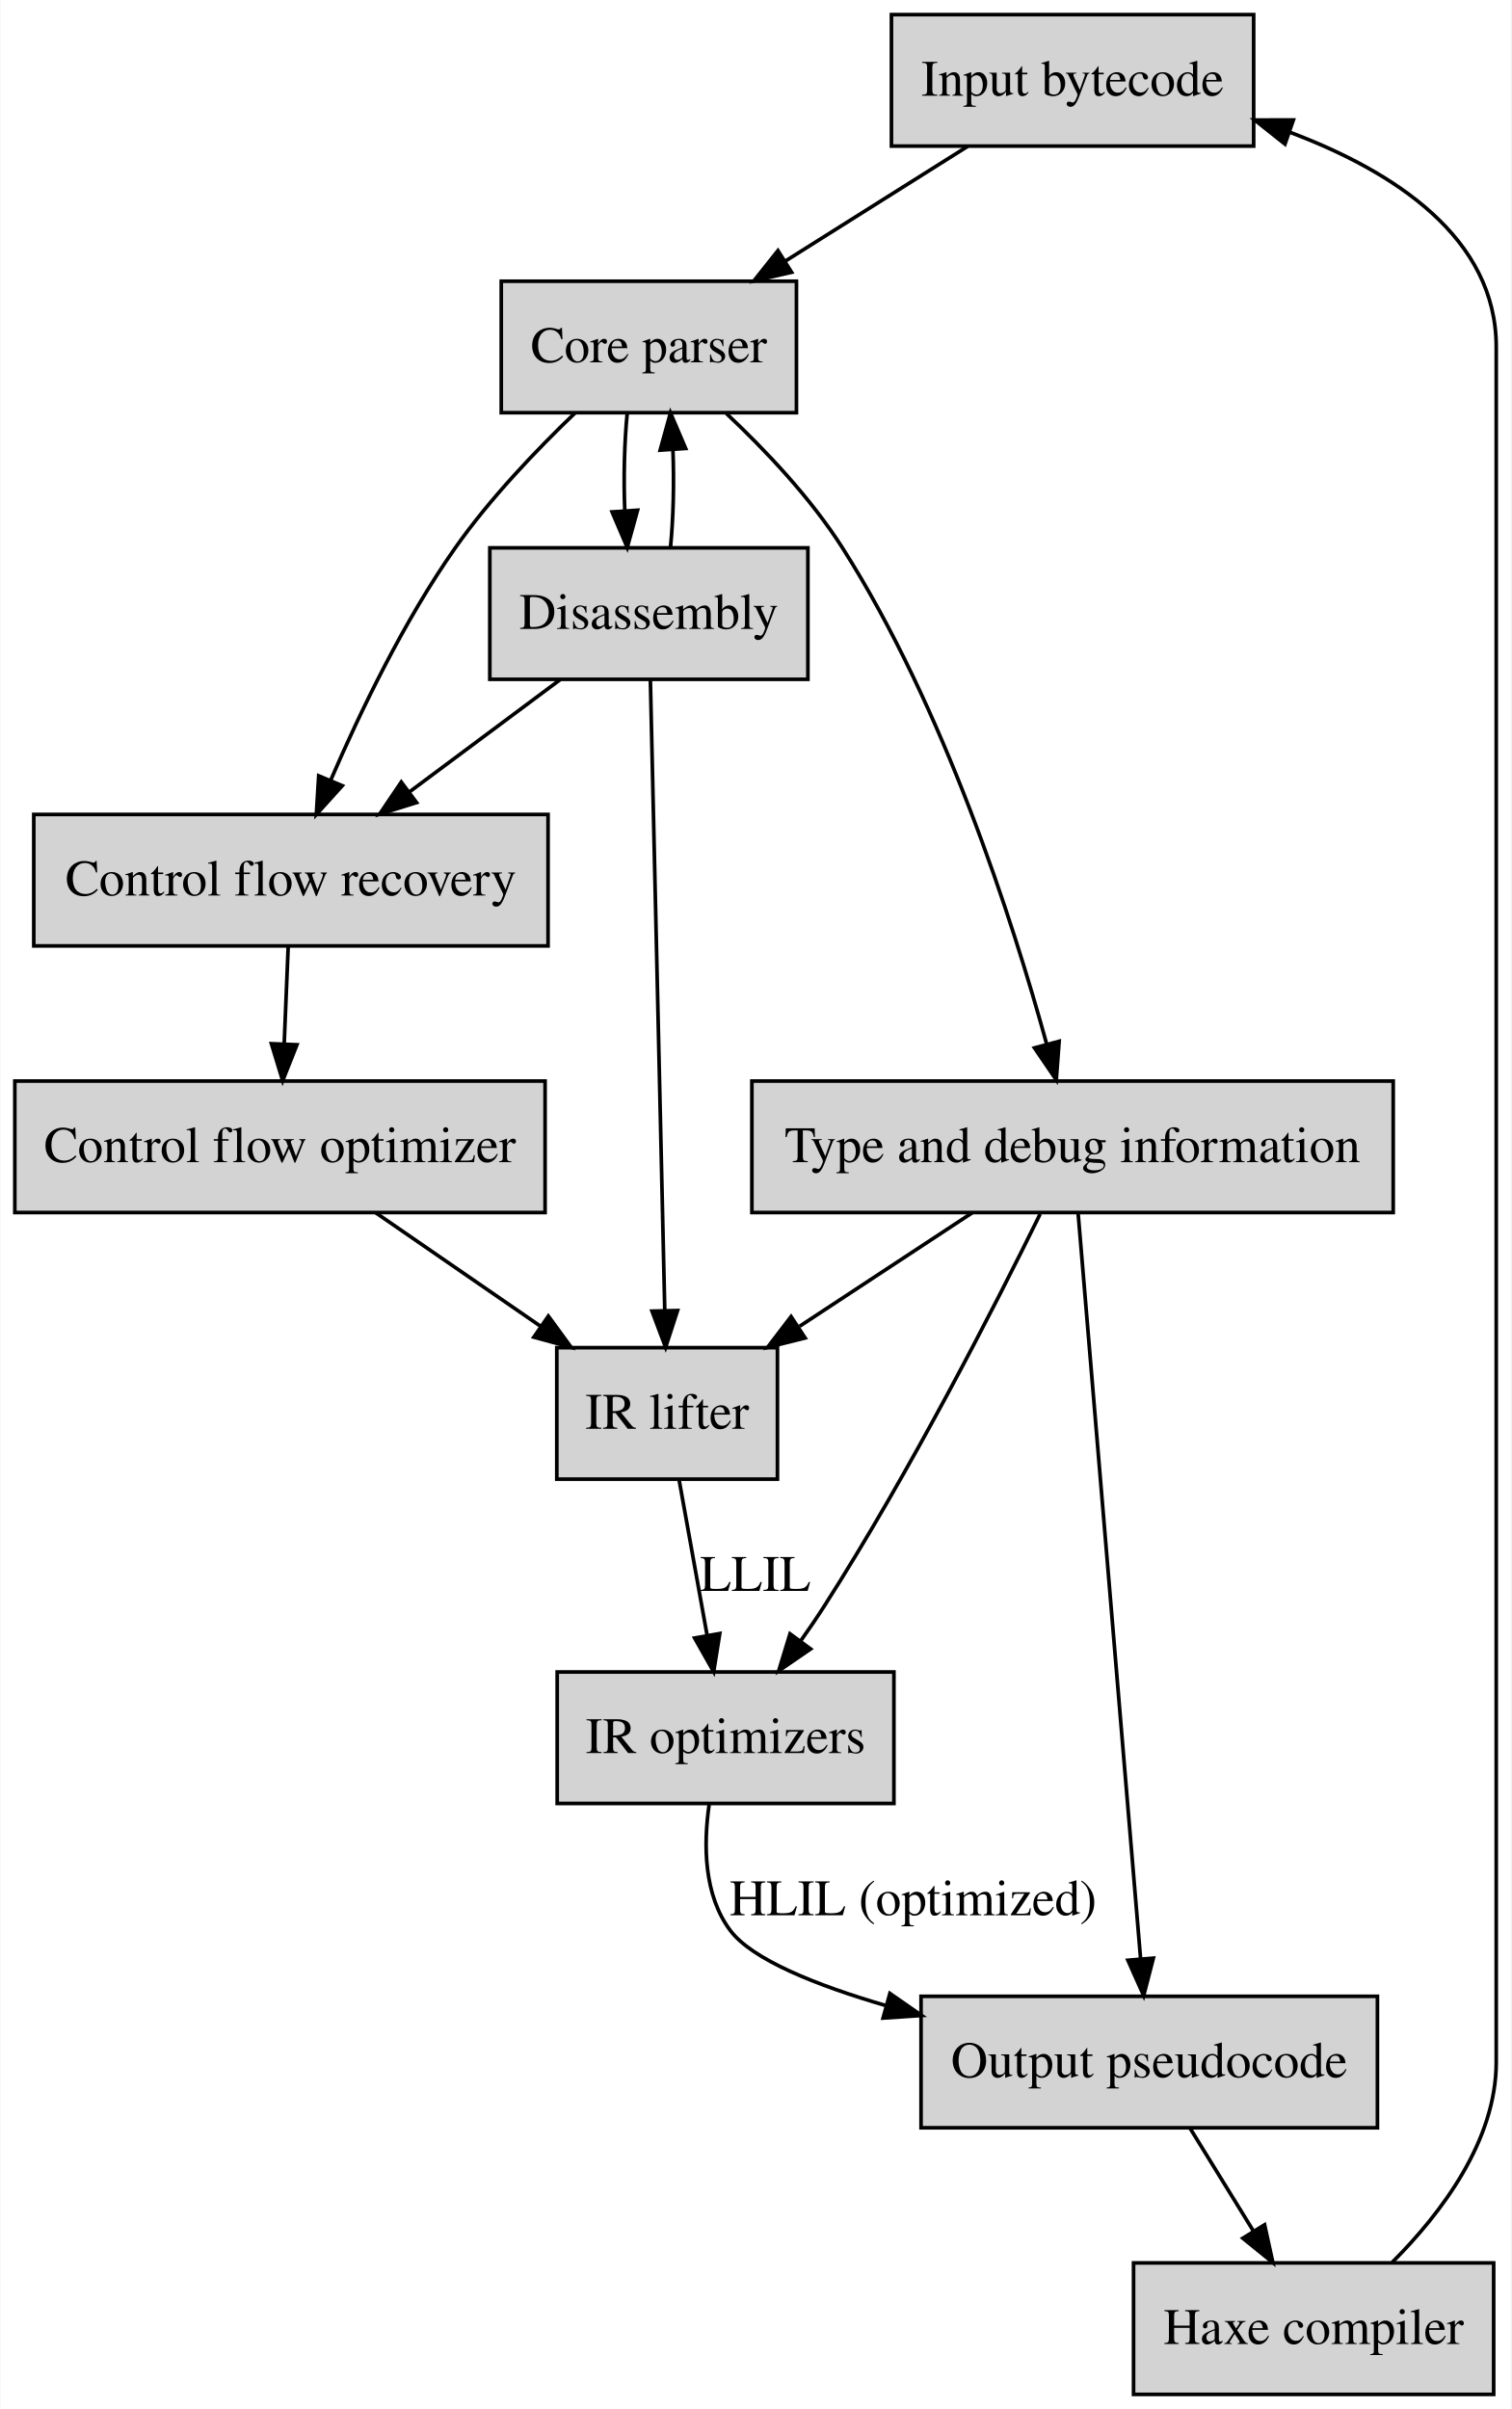
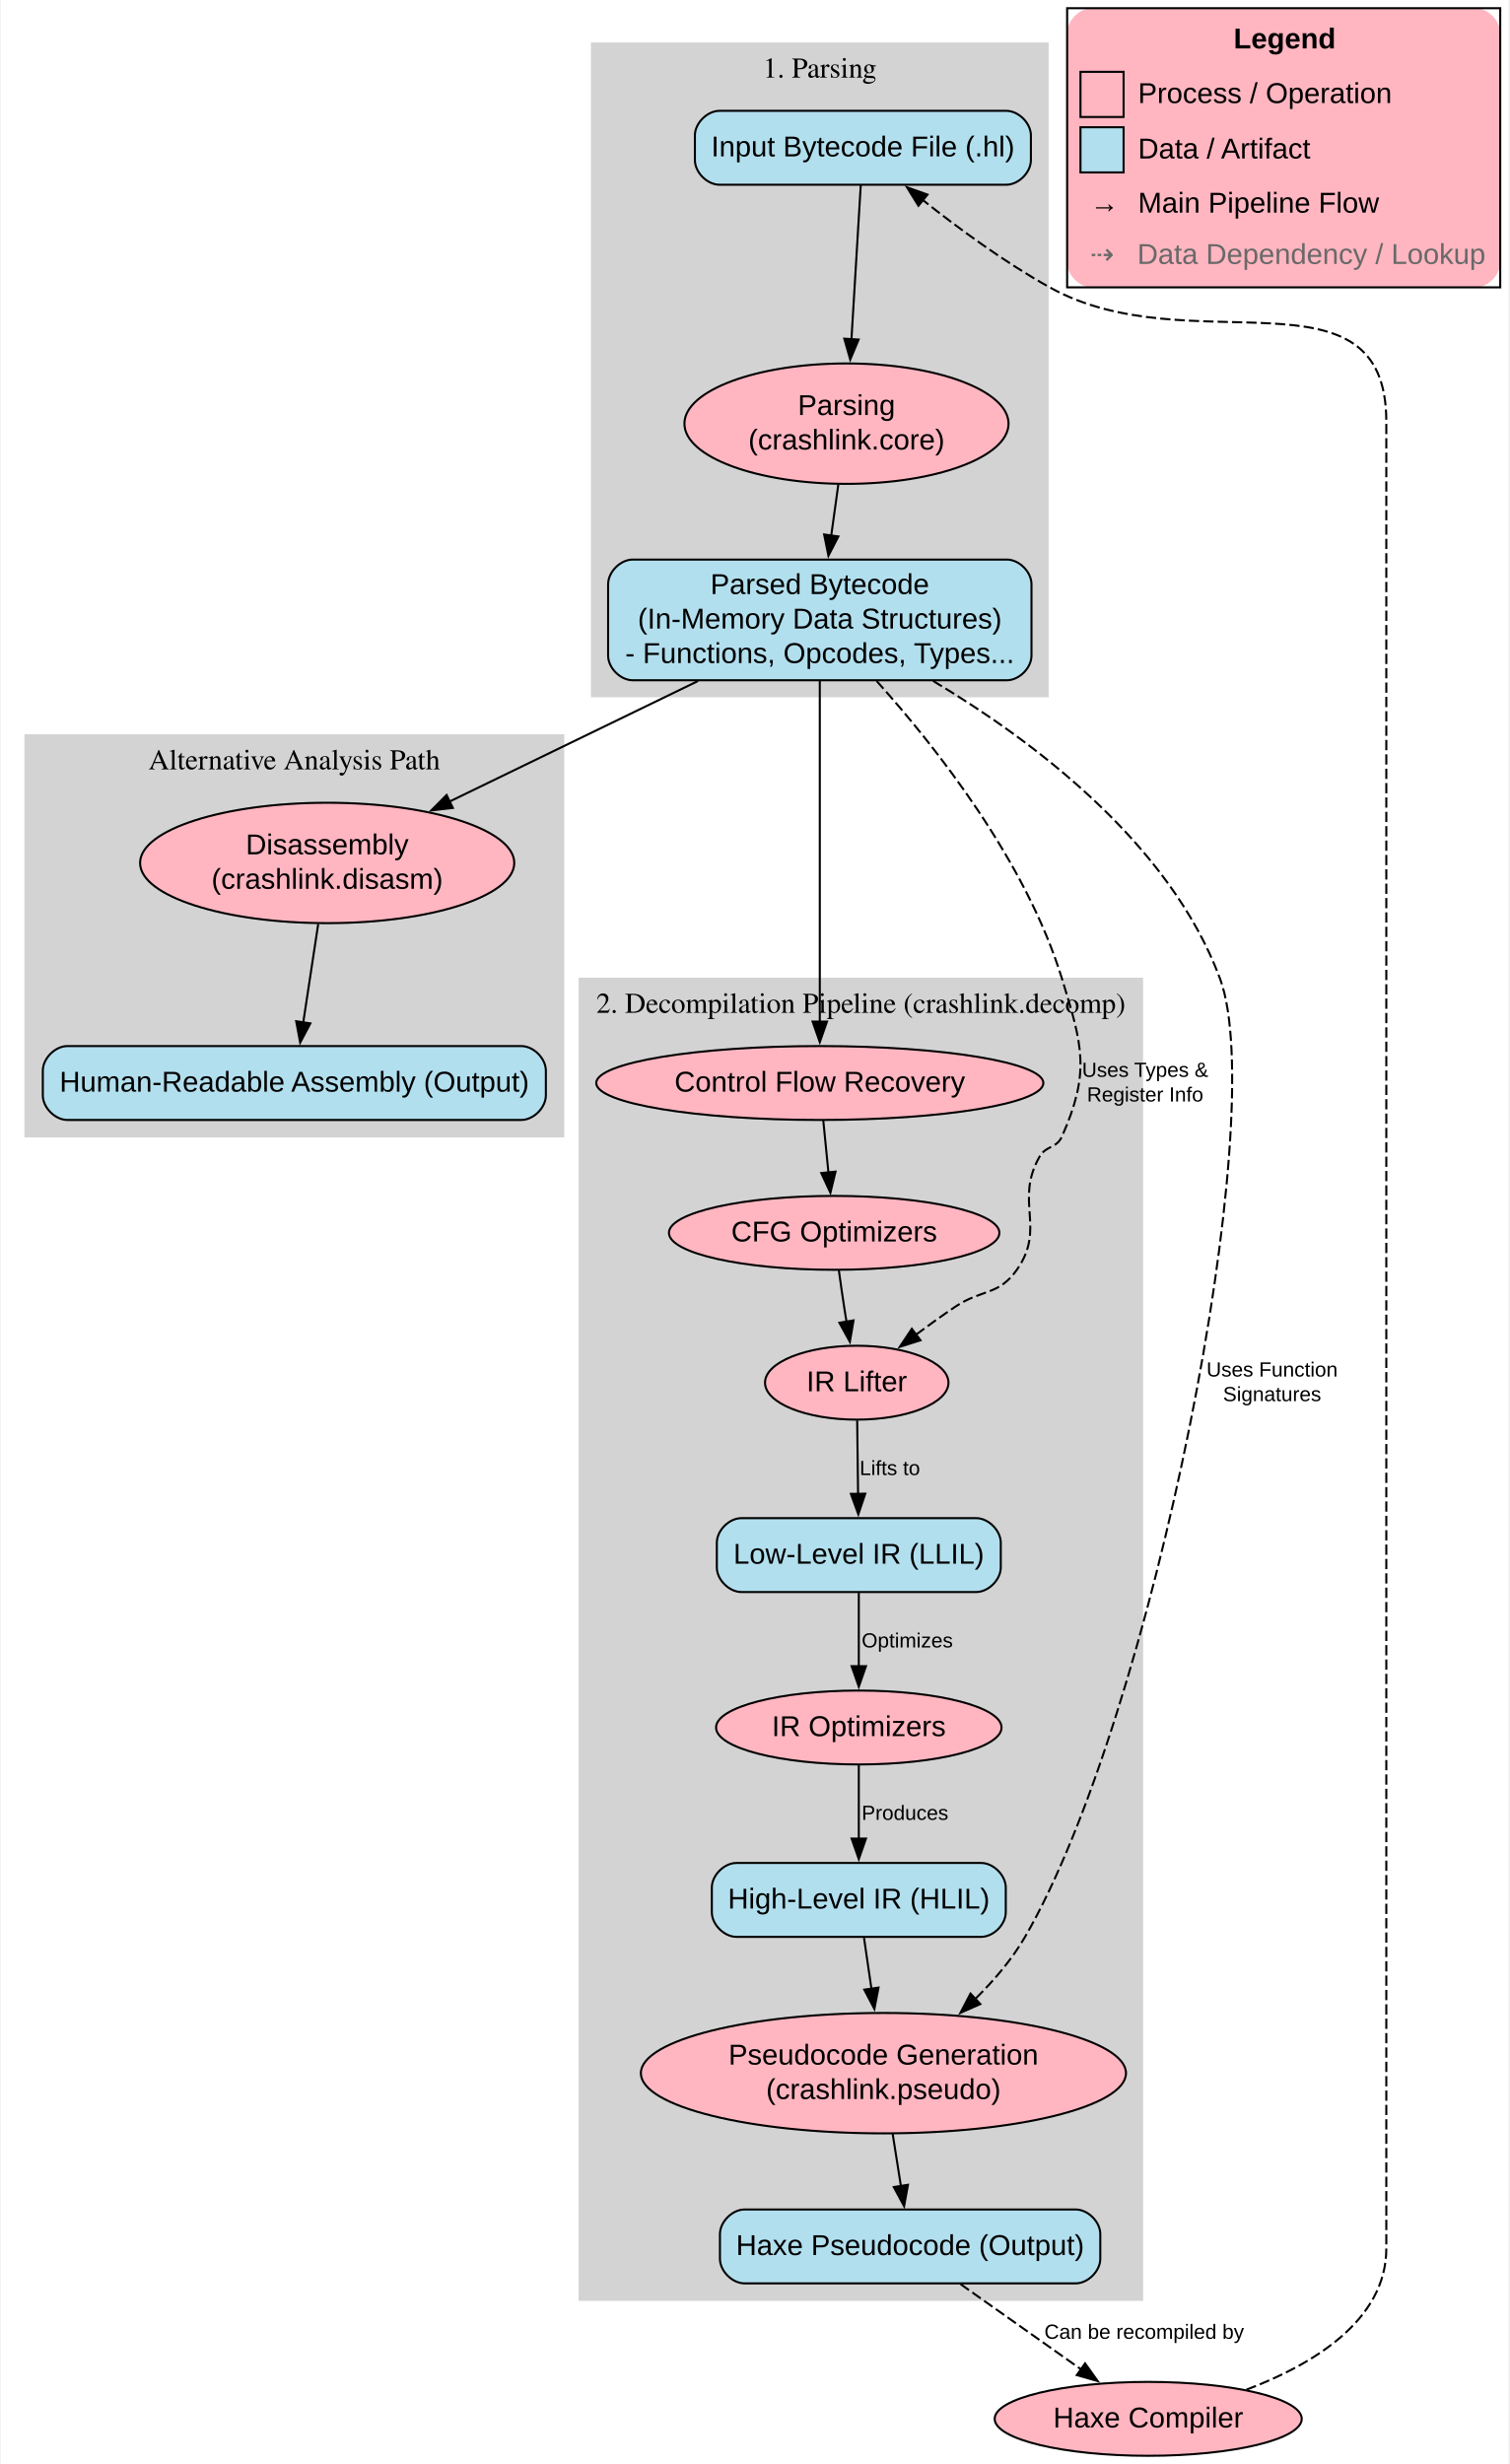
- <svg xmlns="http://www.w3.org/2000/svg" width="414pt" height="660pt" viewBox="0.00 0.00 413.54 659.60">
-   <g id="graph0" class="graph" transform="scale(1 1) rotate(0) translate(4 655.6)">
-     <polygon fill="#ffffff" stroke="transparent" points="-4,4 -4,-655.6 409.544,-655.6 409.544,4 -4,4" />
-     <g id="node1" class="node">
-       <polygon fill="#d3d3d3" stroke="#000000" points="339.131,-651.6 239.958,-651.6 239.958,-615.6 339.131,-615.6 339.131,-651.6" />
-       <text text-anchor="middle" x="289.544" y="-629.4" font-family="Times,serif" font-size="14.00" fill="#000000">Input bytecode</text>
+ <svg xmlns="http://www.w3.org/2000/svg" width="735pt" height="1200pt" viewBox="0.00 0.00 734.50 1200.49">
+   <g id="graph0" class="graph" transform="translate(4,1196.49) scale(1)" data-name="G">
+     <polygon fill="white" stroke="none" points="-4,4 -4,-1196.49 730.5,-1196.49 730.5,4 -4,4" />
+     <g id="clust1" class="cluster" data-name="cluster_parsing">
+       <polygon fill="lightgrey" stroke="lightgrey" points="284,-857.26 284,-1175.29 506,-1175.29 506,-857.26 284,-857.26" />
+       <text text-anchor="middle" x="395" y="-1158.69" font-family="Times,serif" font-size="14.00">1. Parsing</text>
    </g>
-     <g id="node2" class="node">
-       <polygon fill="#d3d3d3" stroke="#000000" points="213.951,-578.6 133.137,-578.6 133.137,-542.6 213.951,-542.6 213.951,-578.6" />
-       <text text-anchor="middle" x="173.544" y="-556.4" font-family="Times,serif" font-size="14.00" fill="#000000">Core parser</text>
+     <g id="clust2" class="cluster" data-name="cluster_analysis">
+       <polygon fill="lightgrey" stroke="lightgrey" points="8,-642.83 8,-838.26 270,-838.26 270,-642.83 8,-642.83" />
+       <text text-anchor="middle" x="139" y="-821.66" font-family="Times,serif" font-size="14.00">Alternative Analysis Path</text>
    </g>
-     <g id="edge1" class="edge">
-       <path fill="none" stroke="#000000" d="M260.87,-615.555C245.812,-606.079 227.176,-594.351 210.991,-584.166" />
-       <polygon fill="#000000" stroke="#000000" points="212.618,-581.054 202.291,-578.69 208.89,-586.979 212.618,-581.054" />
+     <g id="clust3" class="cluster" data-name="cluster_decompilation">
+       <polygon fill="lightgrey" stroke="lightgrey" points="278,-76 278,-719.63 552,-719.63 552,-76 278,-76" />
+       <text text-anchor="middle" x="415" y="-703.03" font-family="Times,serif" font-size="14.00">2. Decompilation Pipeline (crashlink.decomp)</text>
    </g>
-     <g id="node3" class="node">
-       <polygon fill="#d3d3d3" stroke="#000000" points="217.087,-505.6 130.002,-505.6 130.002,-469.6 217.087,-469.6 217.087,-505.6" />
-       <text text-anchor="middle" x="173.544" y="-483.4" font-family="Times,serif" font-size="14.00" fill="#000000">Disassembly</text>
+     <g id="node1" class="node" pointer-events="visible" data-name="input_bytecode">
+       <path fill="#b2dfee" stroke="black" d="M485.85,-1142.49C485.85,-1142.49 346.15,-1142.49 346.15,-1142.49 340.15,-1142.49 334.15,-1136.49 334.15,-1130.49 334.15,-1130.49 334.15,-1118.49 334.15,-1118.49 334.15,-1112.49 340.15,-1106.49 346.15,-1106.49 346.15,-1106.49 485.85,-1106.49 485.85,-1106.49 491.85,-1106.49 497.85,-1112.49 497.85,-1118.49 497.85,-1118.49 497.85,-1130.49 497.85,-1130.49 497.85,-1136.49 491.85,-1142.49 485.85,-1142.49" />
+       <text text-anchor="middle" x="416" y="-1120.29" font-family="Arial" font-size="14.00">Input Bytecode File (.hl)</text>
    </g>
-     <g id="edge2" class="edge">
-       <path fill="none" stroke="#000000" d="M167.629,-542.555C166.83,-534.483 166.605,-524.776 166.952,-515.782" />
-       <polygon fill="#000000" stroke="#000000" points="170.452,-515.901 167.624,-505.69 163.468,-515.436 170.452,-515.901" />
+     <g id="node7" class="node" pointer-events="visible" data-name="parser">
+       <ellipse fill="lightpink" stroke="black" cx="408" cy="-990.08" rx="78.95" ry="29.33" />
+       <text text-anchor="middle" x="408" y="-994.28" font-family="Arial" font-size="14.00">Parsing</text>
+       <text text-anchor="middle" x="408" y="-977.48" font-family="Arial" font-size="14.00">(crashlink.core)</text>
    </g>
-     <g id="node4" class="node">
-       <polygon fill="#d3d3d3" stroke="#000000" points="145.946,-432.6 5.142,-432.6 5.142,-396.6 145.946,-396.6 145.946,-432.6" />
-       <text text-anchor="middle" x="75.544" y="-410.4" font-family="Times,serif" font-size="14.00" fill="#000000">Control flow recovery</text>
+     <g id="edge1" class="edge" data-name="input_bytecode-&gt;parser">
+       <path fill="none" stroke="black" d="M414.95,-1106.18C413.81,-1087.24 411.94,-1056.23 410.42,-1031.17" />
+       <polygon fill="black" stroke="black" points="413.92,-1031.06 409.83,-1021.29 406.93,-1031.49 413.92,-1031.06" />
    </g>
-     <g id="edge4" class="edge">
-       <path fill="none" stroke="#000000" d="M153.349,-542.538C142.736,-532.373 130.005,-519.049 120.544,-505.6 106.533,-485.683 94.537,-460.757 86.463,-442.031" />
-       <polygon fill="#000000" stroke="#000000" points="89.602,-440.464 82.501,-432.6 83.148,-443.175 89.602,-440.464" />
+     <g id="node2" class="node" pointer-events="visible" data-name="bytecode">
+       <path fill="#b2dfee" stroke="black" d="M486.13,-923.86C486.13,-923.86 303.87,-923.86 303.87,-923.86 297.87,-923.86 291.87,-917.86 291.87,-911.86 291.87,-911.86 291.87,-877.06 291.87,-877.06 291.87,-871.06 297.87,-865.06 303.87,-865.06 303.87,-865.06 486.13,-865.06 486.13,-865.06 492.13,-865.06 498.13,-871.06 498.13,-877.06 498.13,-877.06 498.13,-911.86 498.13,-911.86 498.13,-917.86 492.13,-923.86 486.13,-923.86" />
+       <text text-anchor="middle" x="395" y="-907.06" font-family="Arial" font-size="14.00">Parsed Bytecode</text>
+       <text text-anchor="middle" x="395" y="-890.26" font-family="Arial" font-size="14.00">(In-Memory Data Structures)</text>
+       <text text-anchor="middle" x="395" y="-873.46" font-family="Arial" font-size="14.00">- Functions, Opcodes, Types...</text>
    </g>
-     <g id="node5" class="node">
-       <polygon fill="#d3d3d3" stroke="#000000" points="377.339,-359.6 201.75,-359.6 201.75,-323.6 377.339,-323.6 377.339,-359.6" />
-       <text text-anchor="middle" x="289.544" y="-337.4" font-family="Times,serif" font-size="14.00" fill="#000000">Type and debug information</text>
+     <g id="node8" class="node" pointer-events="visible" data-name="disassembly">
+       <ellipse fill="lightpink" stroke="black" cx="155" cy="-776.05" rx="91.15" ry="29.33" />
+       <text text-anchor="middle" x="155" y="-780.25" font-family="Arial" font-size="14.00">Disassembly</text>
+       <text text-anchor="middle" x="155" y="-763.45" font-family="Arial" font-size="14.00">(crashlink.disasm)</text>
    </g>
-     <g id="edge7" class="edge">
-       <path fill="none" stroke="#000000" d="M194.766,-542.386C205.413,-532.379 217.857,-519.248 226.544,-505.6 254.447,-461.761 273.114,-403.634 282.48,-369.655" />
-       <polygon fill="#000000" stroke="#000000" points="285.879,-370.493 285.088,-359.927 279.118,-368.68 285.879,-370.493" />
+     <g id="edge3" class="edge" data-name="bytecode-&gt;disassembly">
+       <path fill="none" stroke="black" d="M335.67,-864.69C298.75,-846.78 251.43,-823.82 214.48,-805.9" />
+       <polygon fill="black" stroke="black" points="216.24,-802.86 205.71,-801.64 213.18,-809.16 216.24,-802.86" />
    </g>
-     <g id="edge3" class="edge">
-       <path fill="none" stroke="#000000" d="M179.464,-505.69C180.261,-513.769 180.484,-523.477 180.134,-532.469" />
-       <polygon fill="#000000" stroke="#000000" points="176.635,-532.344 179.46,-542.555 183.619,-532.811 176.635,-532.344" />
+     <g id="node9" class="node" pointer-events="visible" data-name="cfg_recovery">
+       <ellipse fill="lightpink" stroke="black" cx="395" cy="-668.83" rx="108.92" ry="18" />
+       <text text-anchor="middle" x="395" y="-664.63" font-family="Arial" font-size="14.00">Control Flow Recovery</text>
    </g>
-     <g id="edge14" class="edge">
-       <path fill="none" stroke="#000000" d="M149.32,-469.555C136.834,-460.255 121.436,-448.784 107.942,-438.733" />
-       <polygon fill="#000000" stroke="#000000" points="109.94,-435.857 99.83,-432.69 105.759,-441.471 109.94,-435.857" />
+     <g id="edge5" class="edge" data-name="bytecode-&gt;cfg_recovery">
+       <path fill="none" stroke="black" d="M395,-864.68C395,-821.75 395,-741.4 395,-698.52" />
+       <polygon fill="black" stroke="black" points="398.5,-698.75 395,-688.75 391.5,-698.75 398.5,-698.75" />
    </g>
-     <g id="node7" class="node">
-       <polygon fill="#d3d3d3" stroke="#000000" points="208.75,-286.6 148.339,-286.6 148.339,-250.6 208.75,-250.6 208.75,-286.6" />
-       <text text-anchor="middle" x="178.544" y="-264.4" font-family="Times,serif" font-size="14.00" fill="#000000">IR lifter</text>
+     <g id="node11" class="node" pointer-events="visible" data-name="ir_lifter">
+       <ellipse fill="lightpink" stroke="black" cx="413" cy="-522.83" rx="44.69" ry="18" />
+       <text text-anchor="middle" x="413" y="-518.63" font-family="Arial" font-size="14.00">IR Lifter</text>
    </g>
-     <g id="edge15" class="edge">
-       <path fill="none" stroke="#000000" d="M173.962,-469.305C174.835,-431.046 176.86,-342.362 177.901,-296.774" />
-       <polygon fill="#000000" stroke="#000000" points="181.402,-296.766 178.131,-286.689 174.404,-296.606 181.402,-296.766" />
+     <g id="edge13" class="edge" data-name="bytecode-&gt;ir_lifter">
+       <path fill="none" stroke="black" stroke-dasharray="5,2" d="M422.69,-864.7C451.68,-832.41 495.37,-776.99 513,-719.63 523.03,-687 526.81,-674.05 513,-642.83 510.33,-636.79 505.26,-638.58 502,-632.83 489.72,-611.14 505.36,-598.21 491,-577.83 482.04,-565.12 473.9,-568.51 461,-559.83 454.61,-555.54 447.91,-550.72 441.61,-546.04" />
+       <polygon fill="black" stroke="black" points="444.05,-543.5 433.96,-540.28 439.84,-549.09 444.05,-543.5" />
+       <text text-anchor="middle" x="553.51" y="-671.83" font-family="Arial" font-size="10.00"> Uses Types &amp;</text>
+       <text text-anchor="middle" x="553.51" y="-659.83" font-family="Arial" font-size="10.00">Register Info</text>
    </g>
-     <g id="node6" class="node">
-       <polygon fill="#d3d3d3" stroke="#000000" points="145.133,-359.6 -.044,-359.6 -.044,-323.6 145.133,-323.6 145.133,-359.6" />
-       <text text-anchor="middle" x="72.544" y="-337.4" font-family="Times,serif" font-size="14.00" fill="#000000">Control flow optimizer</text>
+     <g id="node13" class="node" pointer-events="visible" data-name="pseudo_gen">
+       <ellipse fill="lightpink" stroke="black" cx="426" cy="-186.42" rx="118.17" ry="29.33" />
+       <text text-anchor="middle" x="426" y="-190.62" font-family="Arial" font-size="14.00">Pseudocode Generation</text>
+       <text text-anchor="middle" x="426" y="-173.82" font-family="Arial" font-size="14.00">(crashlink.pseudo)</text>
    </g>
-     <g id="edge5" class="edge">
-       <path fill="none" stroke="#000000" d="M74.803,-396.555C74.471,-388.483 74.072,-378.776 73.702,-369.782" />
-       <polygon fill="#000000" stroke="#000000" points="77.195,-369.538 73.288,-359.69 70.201,-369.826 77.195,-369.538" />
+     <g id="edge14" class="edge" data-name="bytecode-&gt;pseudo_gen">
+       <path fill="none" stroke="black" stroke-dasharray="5,2" d="M450.23,-864.7C498.8,-835.69 565.48,-785.76 590,-719.63 614.81,-652.71 557.32,-360.3 495,-252.83 488.6,-241.79 479.76,-231.44 470.55,-222.39" />
+       <polygon fill="black" stroke="black" points="473.21,-220.09 463.52,-215.81 468.43,-225.2 473.21,-220.09" />
+       <text text-anchor="middle" x="615.35" y="-525.83" font-family="Arial" font-size="10.00"> Uses Function</text>
+       <text text-anchor="middle" x="615.35" y="-513.83" font-family="Arial" font-size="10.00">Signatures</text>
    </g>
-     <g id="edge8" class="edge">
-       <path fill="none" stroke="#000000" d="M262.106,-323.555C247.831,-314.167 230.194,-302.568 214.808,-292.449" />
-       <polygon fill="#000000" stroke="#000000" points="216.33,-289.261 206.052,-286.69 212.483,-295.11 216.33,-289.261" />
+     <g id="node3" class="node" pointer-events="visible" data-name="llil">
+       <path fill="#b2dfee" stroke="black" d="M471.17,-456.83C471.17,-456.83 356.83,-456.83 356.83,-456.83 350.83,-456.83 344.83,-450.83 344.83,-444.83 344.83,-444.83 344.83,-432.83 344.83,-432.83 344.83,-426.83 350.83,-420.83 356.83,-420.83 356.83,-420.83 471.17,-420.83 471.17,-420.83 477.17,-420.83 483.17,-426.83 483.17,-432.83 483.17,-432.83 483.17,-444.83 483.17,-444.83 483.17,-450.83 477.17,-456.83 471.17,-456.83" />
+       <text text-anchor="middle" x="414" y="-434.63" font-family="Arial" font-size="14.00">Low-Level IR (LLIL)</text>
    </g>
-     <g id="node8" class="node">
-       <polygon fill="#d3d3d3" stroke="#000000" points="240.639,-197.8 148.449,-197.8 148.449,-161.8 240.639,-161.8 240.639,-197.8" />
-       <text text-anchor="middle" x="194.544" y="-175.6" font-family="Times,serif" font-size="14.00" fill="#000000">IR optimizers</text>
+     <g id="node12" class="node" pointer-events="visible" data-name="ir_optimizers">
+       <ellipse fill="lightpink" stroke="black" cx="414" cy="-354.83" rx="69.54" ry="18" />
+       <text text-anchor="middle" x="414" y="-350.63" font-family="Arial" font-size="14.00">IR Optimizers</text>
    </g>
-     <g id="edge10" class="edge">
-       <path fill="none" stroke="#000000" d="M280.676,-323.204C268.411,-298.259 245.106,-252.598 221.544,-215.8 219.53,-212.654 217.326,-209.428 215.074,-206.261" />
-       <polygon fill="#000000" stroke="#000000" points="217.833,-204.104 209.097,-198.111 212.189,-208.244 217.833,-204.104" />
+     <g id="edge9" class="edge" data-name="llil-&gt;ir_optimizers">
+       <path fill="none" stroke="black" d="M414,-420.44C414,-410 414,-396.47 414,-384.49" />
+       <polygon fill="black" stroke="black" points="417.5,-384.71 414,-374.71 410.5,-384.71 417.5,-384.71" />
+       <text text-anchor="middle" x="437.62" y="-393.83" font-family="Arial" font-size="10.00"> Optimizes</text>
    </g>
-     <g id="node9" class="node">
-       <polygon fill="#d3d3d3" stroke="#000000" points="373.021,-109 248.067,-109 248.067,-73 373.021,-73 373.021,-109" />
-       <text text-anchor="middle" x="310.544" y="-86.8" font-family="Times,serif" font-size="14.00" fill="#000000">Output pseudocode</text>
+     <g id="node4" class="node" pointer-events="visible" data-name="hlil">
+       <path fill="#b2dfee" stroke="black" d="M473.6,-288.83C473.6,-288.83 354.4,-288.83 354.4,-288.83 348.4,-288.83 342.4,-282.83 342.4,-276.83 342.4,-276.83 342.4,-264.83 342.4,-264.83 342.4,-258.83 348.4,-252.83 354.4,-252.83 354.4,-252.83 473.6,-252.83 473.6,-252.83 479.6,-252.83 485.6,-258.83 485.6,-264.83 485.6,-264.83 485.6,-276.83 485.6,-276.83 485.6,-282.83 479.6,-288.83 473.6,-288.83" />
+       <text text-anchor="middle" x="414" y="-266.63" font-family="Arial" font-size="14.00">High-Level IR (HLIL)</text>
    </g>
-     <g id="edge16" class="edge">
-       <path fill="none" stroke="#000000" d="M291.055,-323.577C294.663,-280.515 303.809,-171.372 308.166,-119.379" />
-       <polygon fill="#000000" stroke="#000000" points="311.672,-119.453 309.019,-109.196 304.697,-118.869 311.672,-119.453" />
+     <g id="edge11" class="edge" data-name="hlil-&gt;pseudo_gen">
+       <path fill="none" stroke="black" d="M416.54,-252.35C417.61,-245.06 418.89,-236.26 420.16,-227.53" />
+       <polygon fill="black" stroke="black" points="423.61,-228.12 421.59,-217.72 416.68,-227.11 423.61,-228.12" />
    </g>
-     <g id="edge6" class="edge">
-       <path fill="none" stroke="#000000" d="M98.746,-323.555C112.379,-314.167 129.221,-302.568 143.914,-292.449" />
-       <polygon fill="#000000" stroke="#000000" points="146.025,-295.245 152.276,-286.69 142.055,-289.48 146.025,-295.245" />
+     <g id="node5" class="node" pointer-events="visible" data-name="output_pseudo">
+       <path fill="#b2dfee" stroke="black" d="M519.65,-120C519.65,-120 358.35,-120 358.35,-120 352.35,-120 346.35,-114 346.35,-108 346.35,-108 346.35,-96 346.35,-96 346.35,-90 352.35,-84 358.35,-84 358.35,-84 519.65,-84 519.65,-84 525.65,-84 531.65,-90 531.65,-96 531.65,-96 531.65,-108 531.65,-108 531.65,-114 525.65,-120 519.65,-120" />
+       <text text-anchor="middle" x="439" y="-97.8" font-family="Arial" font-size="14.00">Haxe Pseudocode (Output)</text>
    </g>
-     <g id="edge9" class="edge">
-       <path fill="none" stroke="#000000" d="M181.859,-250.201C184.062,-237.975 186.997,-221.689 189.488,-207.86" />
-       <polygon fill="#000000" stroke="#000000" points="192.959,-208.334 191.288,-197.872 186.07,-207.093 192.959,-208.334" />
-       <text text-anchor="middle" x="202.703" y="-220" font-family="Times,serif" font-size="14.00" fill="#000000">LLIL</text>
+     <g id="node14" class="node" pointer-events="visible" data-name="haxe_compiler">
+       <ellipse fill="lightpink" stroke="black" cx="555" cy="-18" rx="74.8" ry="18" />
+       <text text-anchor="middle" x="555" y="-13.8" font-family="Arial" font-size="14.00">Haxe Compiler</text>
    </g>
-     <g id="edge11" class="edge">
-       <path fill="none" stroke="#000000" d="M190.044,-161.441C188.453,-150.402 188.575,-136.667 195.859,-127 201.822,-119.087 219.142,-112.091 238.572,-106.42" />
-       <polygon fill="#000000" stroke="#000000" points="239.535,-109.785 248.239,-103.745 237.668,-103.039 239.535,-109.785" />
-       <text text-anchor="middle" x="245.887" y="-131.2" font-family="Times,serif" font-size="14.00" fill="#000000">HLIL (optimized)</text>
+     <g id="edge15" class="edge" data-name="output_pseudo-&gt;haxe_compiler">
+       <path fill="none" stroke="black" stroke-dasharray="5,2" d="M463.6,-83.61C480.7,-71.52 503.69,-55.27 522.32,-42.1" />
+       <polygon fill="black" stroke="black" points="524.24,-45.03 530.39,-36.4 520.2,-39.31 524.24,-45.03" />
+       <text text-anchor="middle" x="553.03" y="-57" font-family="Arial" font-size="10.00"> Can be recompiled by</text>
    </g>
-     <g id="node10" class="node">
-       <polygon fill="#d3d3d3" stroke="#000000" points="404.842,-36 306.247,-36 306.247,0 404.842,0 404.842,-36" />
-       <text text-anchor="middle" x="355.544" y="-13.8" font-family="Times,serif" font-size="14.00" fill="#000000">Haxe compiler</text>
+     <g id="node6" class="node" pointer-events="visible" data-name="output_asm">
+       <path fill="#b2dfee" stroke="black" d="M249.54,-686.83C249.54,-686.83 28.46,-686.83 28.46,-686.83 22.46,-686.83 16.46,-680.83 16.46,-674.83 16.46,-674.83 16.46,-662.83 16.46,-662.83 16.46,-656.83 22.46,-650.83 28.46,-650.83 28.46,-650.83 249.54,-650.83 249.54,-650.83 255.54,-650.83 261.54,-656.83 261.54,-662.83 261.54,-662.83 261.54,-674.83 261.54,-674.83 261.54,-680.83 255.54,-686.83 249.54,-686.83" />
+       <text text-anchor="middle" x="139" y="-664.63" font-family="Arial" font-size="14.00">Human-Readable Assembly (Output)</text>
    </g>
-     <g id="edge12" class="edge">
-       <path fill="none" stroke="#000000" d="M321.668,-72.955C326.914,-64.444 333.281,-54.117 339.072,-44.722" />
-       <polygon fill="#000000" stroke="#000000" points="342.125,-46.44 344.393,-36.09 336.166,-42.766 342.125,-46.44" />
+     <g id="edge2" class="edge" data-name="parser-&gt;bytecode">
+       <path fill="none" stroke="black" d="M404.03,-960.48C402.93,-952.57 401.72,-943.84 400.55,-935.41" />
+       <polygon fill="black" stroke="black" points="404.04,-935.13 399.2,-925.71 397.11,-936.09 404.04,-935.13" />
    </g>
-     <g id="edge13" class="edge">
-       <path fill="none" stroke="#000000" d="M377.039,-36.135C390.591,-49.678 405.544,-69.494 405.544,-91 405.544,-560.6 405.544,-560.6 405.544,-560.6 405.544,-590.529 377.541,-608.671 349.052,-619.383" />
-       <polygon fill="#000000" stroke="#000000" points="347.706,-616.145 339.412,-622.737 350.007,-622.757 347.706,-616.145" />
+     <g id="edge4" class="edge" data-name="disassembly-&gt;output_asm">
+       <path fill="none" stroke="black" d="M150.63,-746.3C148.35,-731.32 145.57,-713.06 143.31,-698.15" />
+       <polygon fill="black" stroke="black" points="146.81,-697.89 141.84,-688.53 139.89,-698.94 146.81,-697.89" />
+     </g>
+     <g id="node10" class="node" pointer-events="visible" data-name="cfg_opt">
+       <ellipse fill="lightpink" stroke="black" cx="402" cy="-595.83" rx="80.5" ry="18" />
+       <text text-anchor="middle" x="402" y="-591.63" font-family="Arial" font-size="14.00">CFG Optimizers</text>
+     </g>
+     <g id="edge6" class="edge" data-name="cfg_recovery-&gt;cfg_opt">
+       <path fill="none" stroke="black" d="M396.69,-650.64C397.45,-642.97 398.36,-633.72 399.22,-625.08" />
+       <polygon fill="black" stroke="black" points="402.67,-625.66 400.17,-615.37 395.71,-624.97 402.67,-625.66" />
+     </g>
+     <g id="edge7" class="edge" data-name="cfg_opt-&gt;ir_lifter">
+       <path fill="none" stroke="black" d="M404.28,-577.6C405.1,-571.65 406.05,-564.94 407,-558.83 407.32,-556.77 407.66,-554.65 408.01,-552.51" />
+       <polygon fill="black" stroke="black" points="411.44,-553.19 409.65,-542.75 404.54,-552.03 411.44,-553.19" />
+     </g>
+     <g id="edge8" class="edge" data-name="ir_lifter-&gt;llil">
+       <path fill="none" stroke="black" d="M413.21,-504.44C413.34,-494 413.5,-480.47 413.65,-468.49" />
+       <polygon fill="black" stroke="black" points="417.15,-468.75 413.77,-458.71 410.15,-468.67 417.15,-468.75" />
+       <text text-anchor="middle" x="429.12" y="-477.83" font-family="Arial" font-size="10.00"> Lifts to</text>
+     </g>
+     <g id="edge10" class="edge" data-name="ir_optimizers-&gt;hlil">
+       <path fill="none" stroke="black" d="M414,-336.44C414,-326 414,-312.47 414,-300.49" />
+       <polygon fill="black" stroke="black" points="417.5,-300.71 414,-290.71 410.5,-300.71 417.5,-300.71" />
+       <text text-anchor="middle" x="436.51" y="-309.83" font-family="Arial" font-size="10.00"> Produces</text>
+     </g>
+     <g id="edge12" class="edge" data-name="pseudo_gen-&gt;output_pseudo">
+       <path fill="none" stroke="black" d="M430.47,-157.05C431.79,-148.7 433.23,-139.56 434.55,-131.21" />
+       <polygon fill="black" stroke="black" points="437.96,-132.03 436.07,-121.6 431.05,-130.94 437.96,-132.03" />
+     </g>
+     <g id="edge16" class="edge" data-name="haxe_compiler-&gt;input_bytecode">
+       <path fill="none" stroke="black" stroke-dasharray="5,2" d="M602.85,-32.21C634.8,-44.28 671,-65.73 671,-101 671,-991.08 671,-991.08 671,-991.08 671,-1069.55 575.6,-1018.38 507,-1056.49 484.95,-1068.75 462.09,-1085.59 444.8,-1099.33" />
+       <polygon fill="black" stroke="black" points="443.06,-1096.23 437.48,-1105.24 447.46,-1101.68 443.06,-1096.23" />
+     </g>
+     <g id="node15" class="node" pointer-events="visible" data-name="legend">
+       <path fill="lightpink" stroke="none" d="M714.5,-1192.49C714.5,-1192.49 527.5,-1192.49 527.5,-1192.49 521.5,-1192.49 515.5,-1186.49 515.5,-1180.49 515.5,-1180.49 515.5,-1068.49 515.5,-1068.49 515.5,-1062.49 521.5,-1056.49 527.5,-1056.49 527.5,-1056.49 714.5,-1056.49 714.5,-1056.49 720.5,-1056.49 726.5,-1062.49 726.5,-1068.49 726.5,-1068.49 726.5,-1180.49 726.5,-1180.49 726.5,-1186.49 720.5,-1192.49 714.5,-1192.49" />
+       <text text-anchor="start" x="596.61" y="-1172.89" font-family="Arial" font-weight="bold" font-size="14.00">Legend</text>
+       <polygon fill="lightpink" stroke="none" points="522,-1139.49 522,-1161.49 543,-1161.49 543,-1139.49 522,-1139.49" />
+       <polygon fill="none" stroke="black" points="522,-1139.49 522,-1161.49 543,-1161.49 543,-1139.49 522,-1139.49" />
+       <text text-anchor="start" x="524.72" y="-1145.89" font-family="Arial" font-size="14.00">    </text>
+       <text text-anchor="start" x="550" y="-1146.29" font-family="Arial" font-size="14.00">Process / Operation</text>
+       <polygon fill="#b2dfee" stroke="none" points="522,-1112.49 522,-1134.49 543,-1134.49 543,-1112.49 522,-1112.49" />
+       <polygon fill="none" stroke="black" points="522,-1112.49 522,-1134.49 543,-1134.49 543,-1112.49 522,-1112.49" />
+       <text text-anchor="start" x="524.72" y="-1118.89" font-family="Arial" font-size="14.00">    </text>
+       <text text-anchor="start" x="550" y="-1119.29" font-family="Arial" font-size="14.00">Data / Artifact</text>
+       <text text-anchor="start" x="526.67" y="-1092.89" font-family="Arial" font-size="14.00">→</text>
+       <text text-anchor="start" x="550" y="-1092.89" font-family="Arial" font-size="14.00">Main Pipeline Flow</text>
+       <text text-anchor="start" x="526.67" y="-1067.89" font-family="Arial" font-size="14.00" fill="dimgray">⇢</text>
+       <text text-anchor="start" x="549.66" y="-1067.89" font-family="Arial" font-size="14.00" fill="dimgray">Data Dependency / Lookup</text>
+       <polygon fill="none" stroke="black" points="515.5,-1056.49 515.5,-1192.49 726.5,-1192.49 726.5,-1056.49 515.5,-1056.49" />
    </g>
  </g>
</svg>
